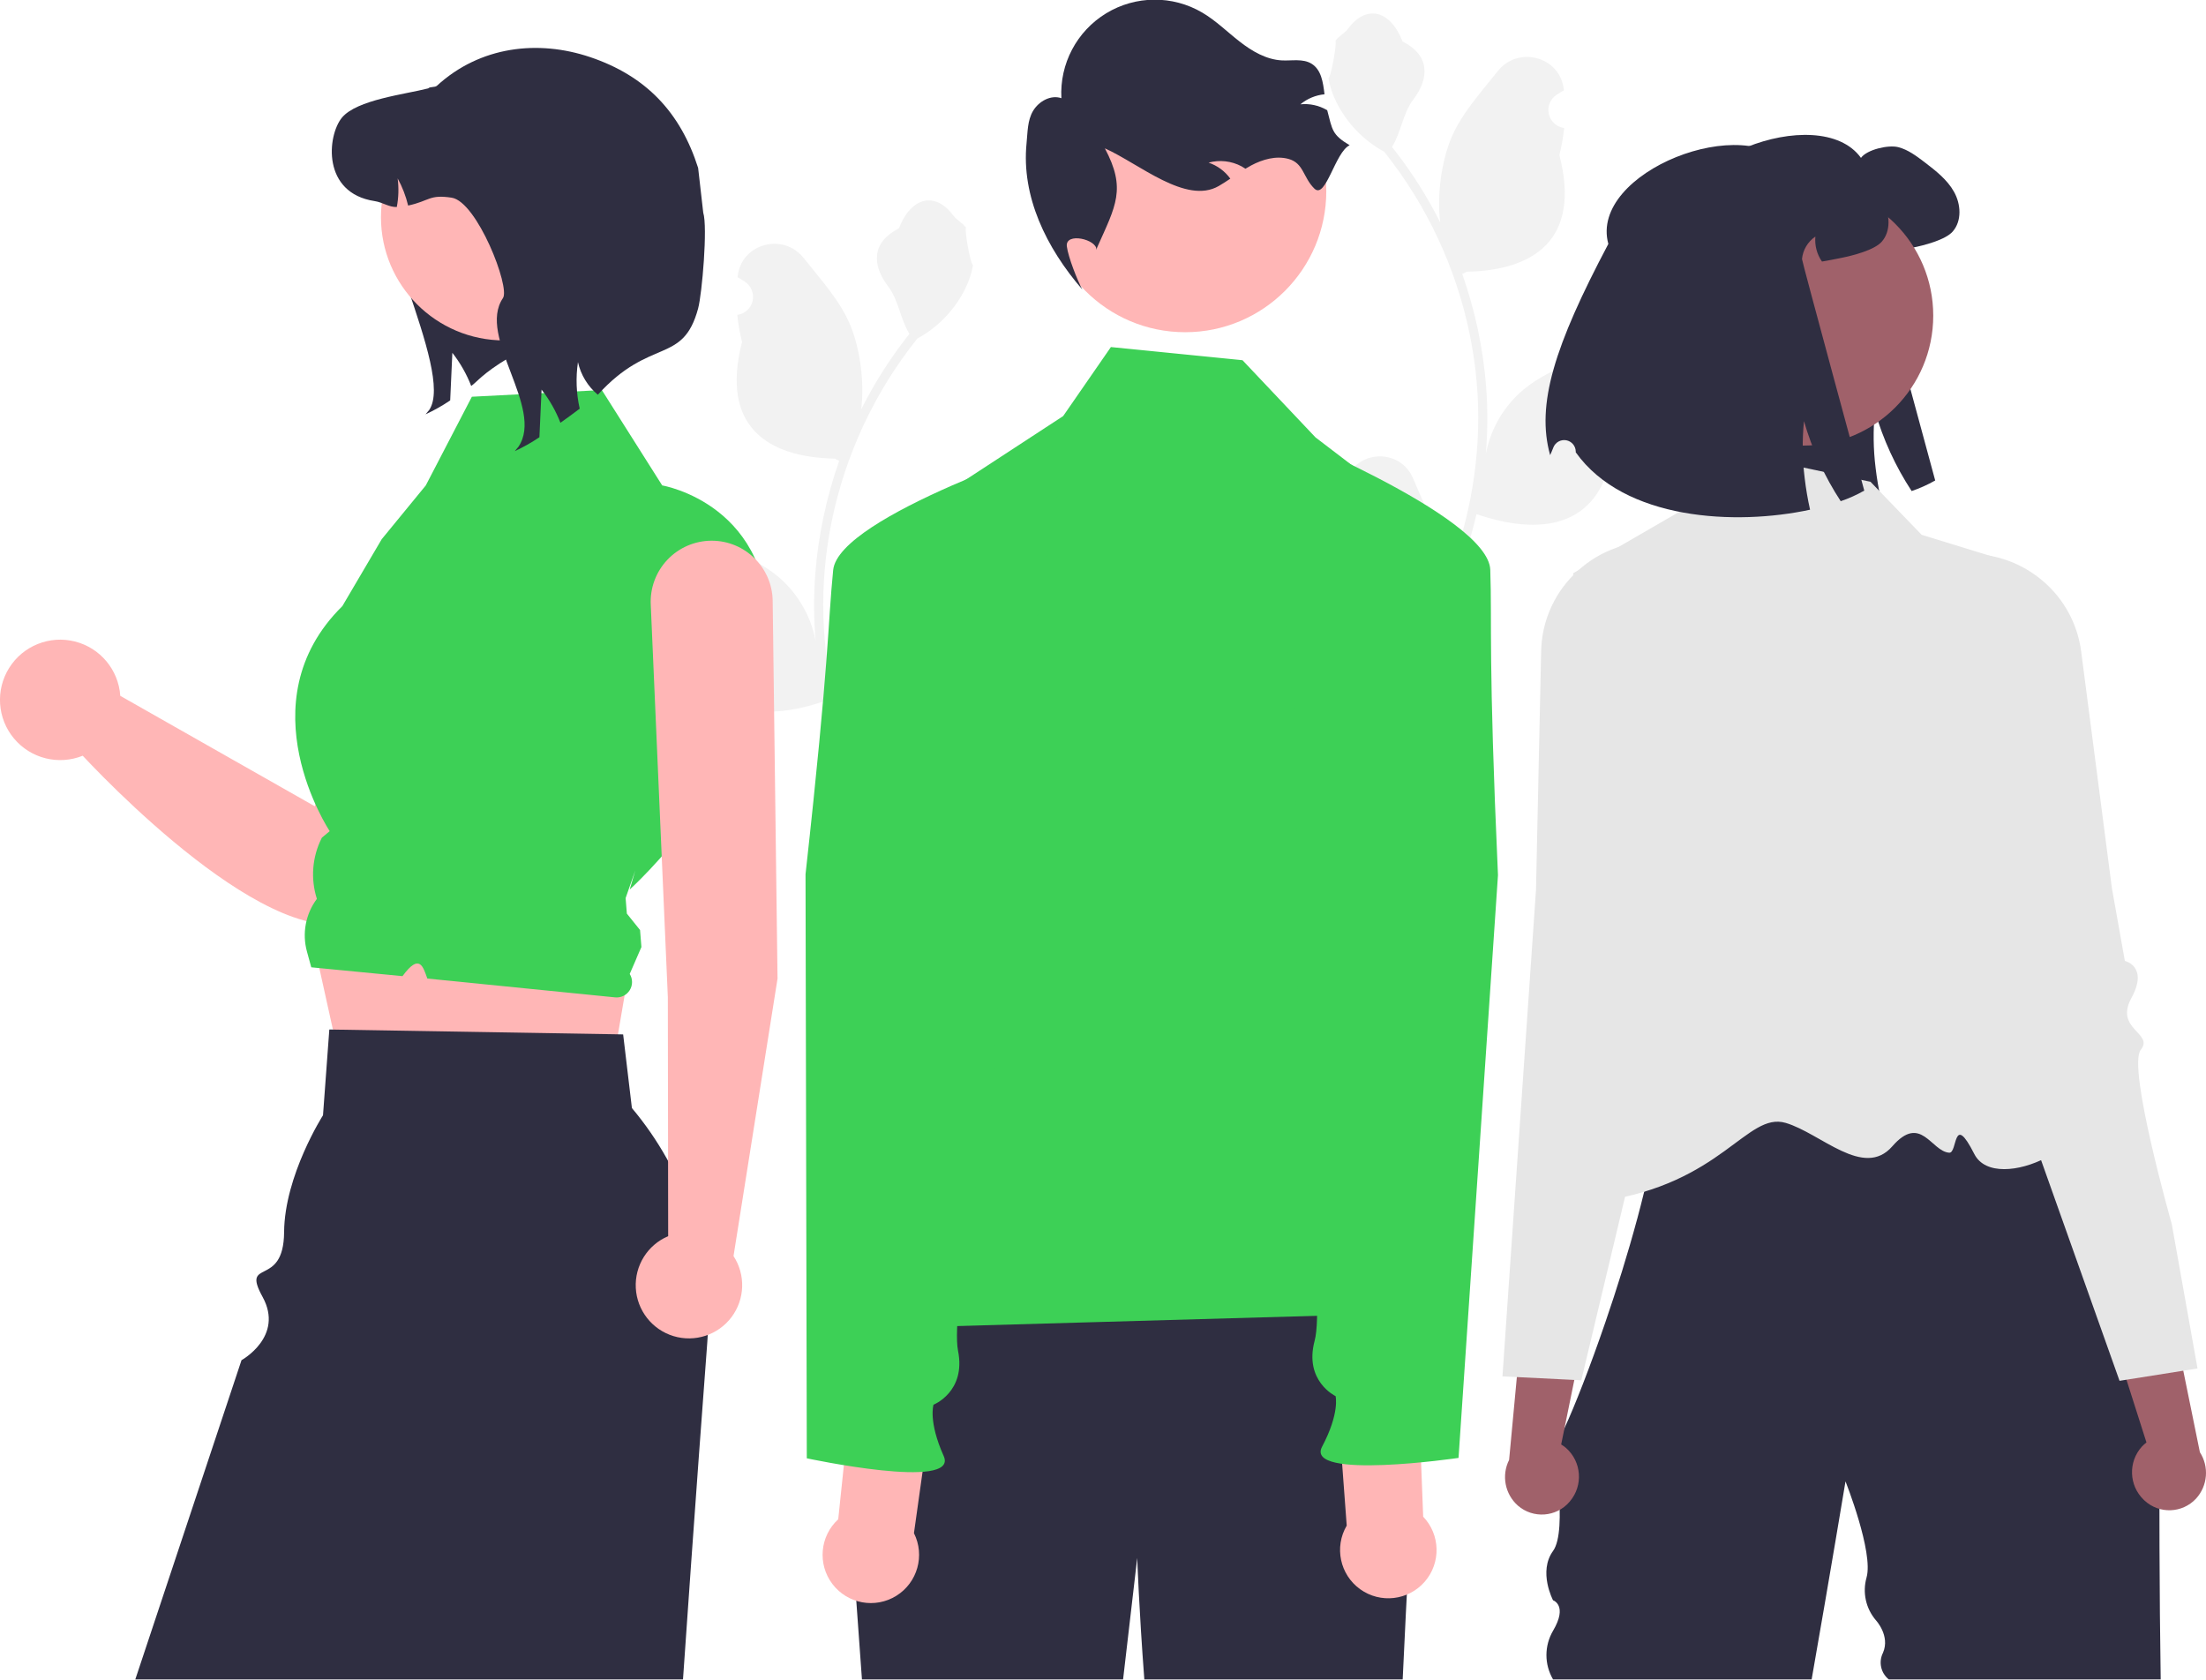
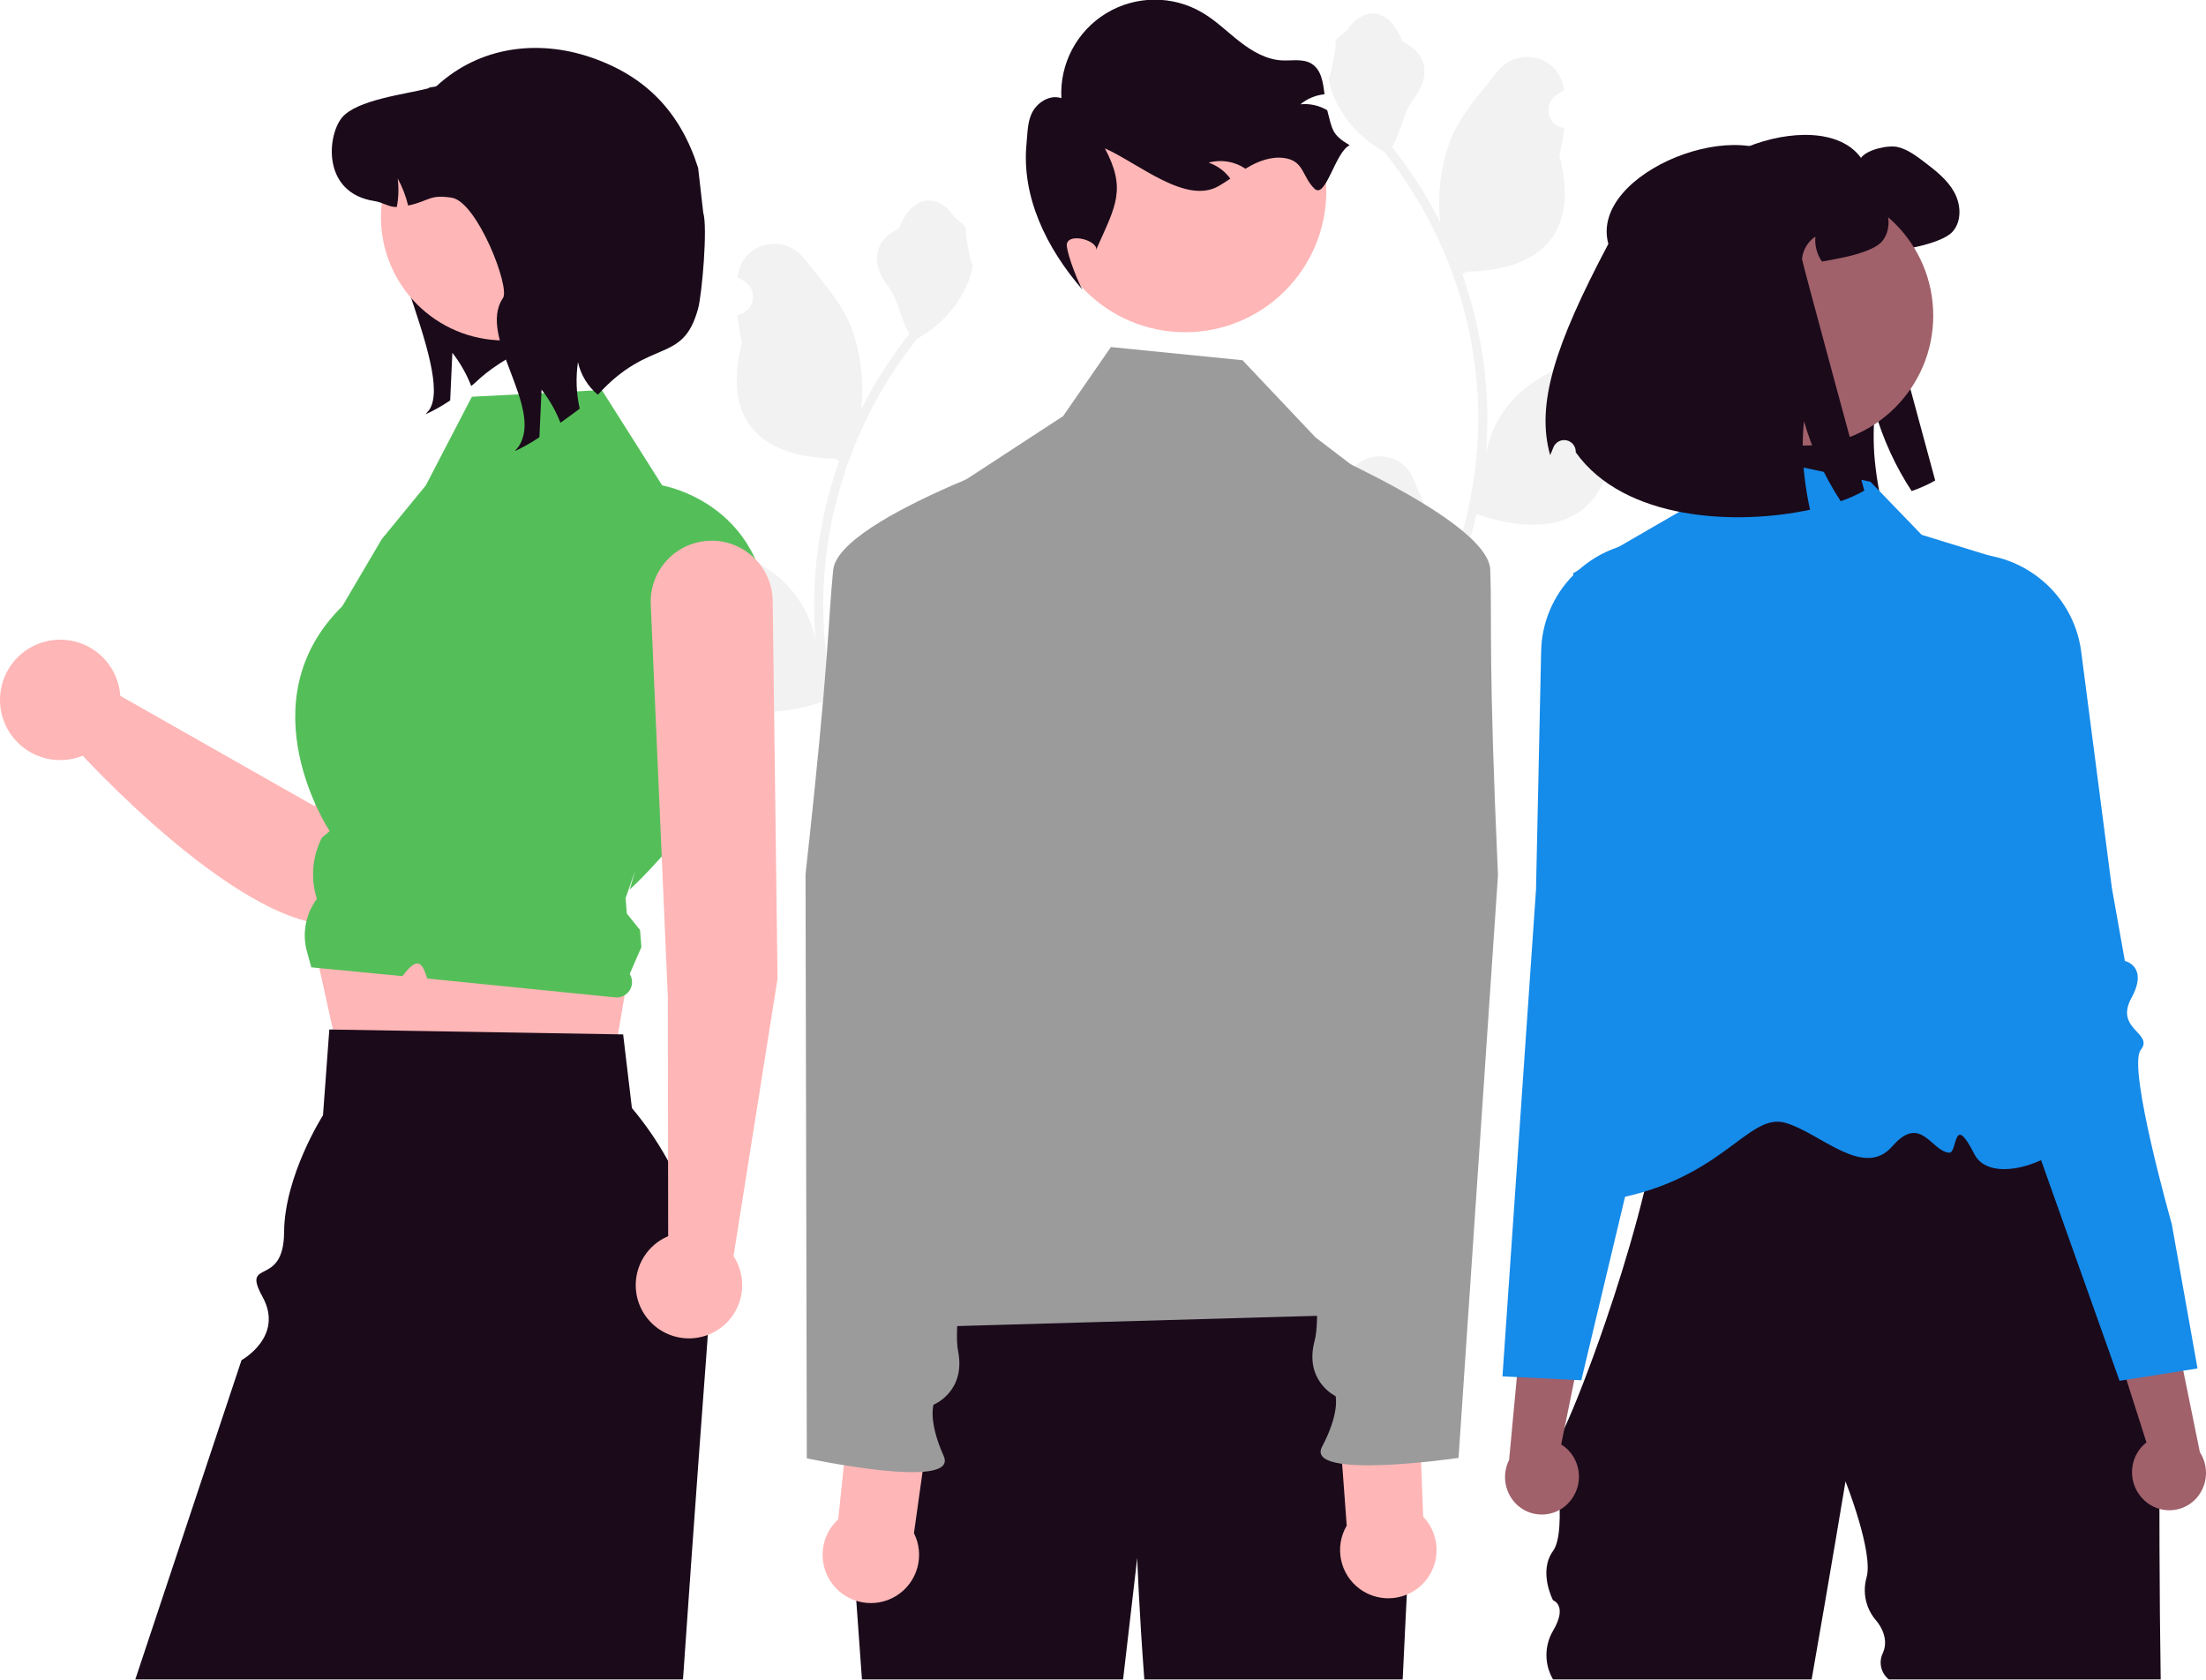
<svg xmlns="http://www.w3.org/2000/svg" width="838" height="638.004" viewBox="0 0 838 638.004" role="img" artist="Katerina Limpitsouni" source="https://undraw.co/">
-   <path d="M689.135,323.255a5.09,5.09,0,0,0,3.689-8.823c-.128-.51-.22-.876-.349-1.387q.069-.167.139-.333c4.686-11.174,20.569-11.097,25.215.094,4.124,9.933,9.375,19.882,10.668,30.384a40.44,40.44,0,0,1-.71,13.908,162.132,162.132,0,0,0,14.748-67.338,156.487,156.487,0,0,0-.971-17.458q-.804-7.128-2.231-14.154a164.01,164.01,0,0,0-32.525-69.512,43.648,43.648,0,0,1-18.153-18.834,33.294,33.294,0,0,1-3.028-9.098c.884.116,3.332-13.343,2.666-14.169,1.232-1.869,3.436-2.798,4.781-4.621,6.69-9.07,15.906-7.486,20.717,4.839,10.278,5.187,10.378,13.79,4.071,22.065-4.012,5.264-4.564,12.387-8.084,18.023.362.464.739.913,1.101,1.376a165.069,165.069,0,0,1,17.229,27.295c-1.369-10.691.652-23.571,4.097-31.873,3.921-9.46,11.271-17.427,17.744-25.605,7.774-9.823,23.717-5.536,25.086,6.916q.02.181.039.362-1.442.814-2.823,1.727a6.905,6.905,0,0,0,2.784,12.565l.141.022a68.701,68.701,0,0,1-1.811,10.272c8.303,32.111-9.623,43.807-35.219,44.332-.565.29-1.116.579-1.681.855a168.487,168.487,0,0,1,9.069,42.681,159.804,159.804,0,0,1-.116,25.802l.043-.304a42.227,42.227,0,0,1,14.415-24.383c11.093-9.113,26.766-12.468,38.734-19.793,5.761-3.526,13.143,1.031,12.138,7.71q-.024.16-.049.32a46.377,46.377,0,0,0-5.201,2.506q-1.442.814-2.823,1.727a6.905,6.905,0,0,0,2.784,12.565l.141.022c.101.014.188.029.29.044a68.76,68.76,0,0,1-12.648,19.805c-5.192,28.032-27.491,30.691-51.344,22.528h-.015a168.437,168.437,0,0,1-11.315,33.032H690.148c-.145-.449-.275-.913-.406-1.362a45.926,45.926,0,0,0,11.185-.666c-2.999-3.68-5.998-7.389-8.997-11.069a2.511,2.511,0,0,1-.188-.217c-1.521-1.883-3.057-3.752-4.578-5.636l-.001-.002a67.271,67.271,0,0,1,1.971-17.137Z" transform="translate(-181 -130.9981)" fill="#f2f2f2" />
-   <path d="M818.913,219.81c-7.516-27.402,53.102-50.899,69.021-28.832,2.213-3.137,10.394-5.043,14.147-4.08s6.91,3.368,9.989,5.697c4.234,3.253,8.623,6.621,11.221,11.298,2.618,4.658,3.022,11.009-.5,15.051-2.791,3.214-11.029,5.293-15.225,6.14-2.926.597-5.389,1.078-7.506,1.424a14.352,14.352,0,0,1-2.502-9.489,11.648,11.648,0,0,0-5.081,8.546c-.058.712,23.655,87.96,23.655,87.96a51.72,51.72,0,0,1-8.95,4.023,112.545,112.545,0,0,1-13.954-30.411,97.453,97.453,0,0,0,.269,21.653,119.144,119.144,0,0,0,2.04,11.991c-28.178,6.082-70.56,4.081-88.999-21.788q-.005-.161-.009-.321a4.402,4.402,0,0,0-8.503-1.535c-.447,1.141-.859,2.129-1.226,2.915C791.428,280.843,798.376,258.613,818.913,219.81Z" transform="translate(-181 -130.9981)" fill="#2f2e41" />
-   <path d="M770.963,679.207v.897A3.809,3.809,0,0,1,770.963,679.207Z" transform="translate(-181 -130.9981)" fill="#2f2e41" />
-   <path d="M798.558,524.133a15.324,15.324,0,0,1,2.183-.424Q799.472,523.915,798.558,524.133Z" transform="translate(-181 -130.9981)" fill="#2f2e41" />
-   <path d="M797.919,524.295c.194-.054.409-.109.639-.163C798.344,524.188,798.138,524.229,797.919,524.295Z" transform="translate(-181 -130.9981)" fill="#2f2e41" />
-   <path d="M1001.79,768.998H898.504a8.213,8.213,0,0,1-2.211-10.115c2.822-6.471-2.708-12.384-2.708-12.384a17.567,17.567,0,0,1-3.54-16.191c2.737-9.558-7.988-36.535-7.988-36.535s-5.781,34.834-12.865,75.225H770.963a18.259,18.259,0,0,1,0-18.489c5.724-9.706,0-11.568,0-11.568s-5.724-10.862,0-18.748,0-40.088,0-40.088c.216,1.424,1.847-1.165,4.358-6.592,3.823-8.258,9.664-23.108,15.566-40.348,4.219-12.305,8.473-25.843,12.028-39.08h.009q1.398-5.216,2.649-10.337c1.631-6.696,3.029-13.202,4.09-19.311,2.304-13.159,3.063-24.463,1.294-31.814-1.467-6.118-4.677-9.492-10.216-8.914,2.968-.492,7.317-.958,12.676-1.398.966-.078,1.967-.155,3.003-.242,39.968-3.02,125.721-4.754,125.721-4.754L968.406,564.35l33.264,59.582S1000.764,703.86,1001.79,768.998Z" transform="translate(-181 -130.9981)" fill="#2f2e41" />
-   <path d="M891.547,314.02,831.033,301.183l-12.015,24.185L778.556,348.794s26.082,106.641,25.933,121.64c-.378,38.079-61.306,123.44-15.285,116.874s55.369-34.073,70.143-29.724c13.324,3.923,29.594,21.372,40.486,8.892s14.728,1.931,21.616,2.429c3.273.237,1.302-15.759,9.537.497s51.904-5.626,37.104-20.427c-24.65-24.65-29.66-206.361-29.66-206.361l-27.441-8.443Z" transform="translate(-181 -130.9981)" fill="#e6e6e6" />
+   <path transform="translate(-181 -130.9981)" fill="#f2f2f2" d="M689.135,323.255a5.09,5.09,0,0,0,3.689-8.823c-.128-.51-.22-.876-.349-1.387q.069-.167.139-.333c4.686-11.174,20.569-11.097,25.215.094,4.124,9.933,9.375,19.882,10.668,30.384a40.44,40.44,0,0,1-.71,13.908,162.132,162.132,0,0,0,14.748-67.338,156.487,156.487,0,0,0-.971-17.458q-.804-7.128-2.231-14.154a164.01,164.01,0,0,0-32.525-69.512,43.648,43.648,0,0,1-18.153-18.834,33.294,33.294,0,0,1-3.028-9.098c.884.116,3.332-13.343,2.666-14.169,1.232-1.869,3.436-2.798,4.781-4.621,6.69-9.07,15.906-7.486,20.717,4.839,10.278,5.187,10.378,13.79,4.071,22.065-4.012,5.264-4.564,12.387-8.084,18.023.362.464.739.913,1.101,1.376a165.069,165.069,0,0,1,17.229,27.295c-1.369-10.691.652-23.571,4.097-31.873,3.921-9.46,11.271-17.427,17.744-25.605,7.774-9.823,23.717-5.536,25.086,6.916q.02.181.039.362-1.442.814-2.823,1.727a6.905,6.905,0,0,0,2.784,12.565l.141.022a68.701,68.701,0,0,1-1.811,10.272c8.303,32.111-9.623,43.807-35.219,44.332-.565.29-1.116.579-1.681.855a168.487,168.487,0,0,1,9.069,42.681,159.804,159.804,0,0,1-.116,25.802l.043-.304a42.227,42.227,0,0,1,14.415-24.383c11.093-9.113,26.766-12.468,38.734-19.793,5.761-3.526,13.143,1.031,12.138,7.71q-.024.16-.049.32a46.377,46.377,0,0,0-5.201,2.506q-1.442.814-2.823,1.727a6.905,6.905,0,0,0,2.784,12.565l.141.022c.101.014.188.029.29.044a68.76,68.76,0,0,1-12.648,19.805c-5.192,28.032-27.491,30.691-51.344,22.528h-.015a168.437,168.437,0,0,1-11.315,33.032H690.148c-.145-.449-.275-.913-.406-1.362a45.926,45.926,0,0,0,11.185-.666c-2.999-3.68-5.998-7.389-8.997-11.069a2.511,2.511,0,0,1-.188-.217c-1.521-1.883-3.057-3.752-4.578-5.636l-.001-.002a67.271,67.271,0,0,1,1.971-17.137Z" />
+   <path transform="translate(-181 -130.9981)" fill="#1a0a1a" d="M818.913,219.81c-7.516-27.402,53.102-50.899,69.021-28.832,2.213-3.137,10.394-5.043,14.147-4.08s6.91,3.368,9.989,5.697c4.234,3.253,8.623,6.621,11.221,11.298,2.618,4.658,3.022,11.009-.5,15.051-2.791,3.214-11.029,5.293-15.225,6.14-2.926.597-5.389,1.078-7.506,1.424a14.352,14.352,0,0,1-2.502-9.489,11.648,11.648,0,0,0-5.081,8.546c-.058.712,23.655,87.96,23.655,87.96a51.72,51.72,0,0,1-8.95,4.023,112.545,112.545,0,0,1-13.954-30.411,97.453,97.453,0,0,0,.269,21.653,119.144,119.144,0,0,0,2.04,11.991c-28.178,6.082-70.56,4.081-88.999-21.788q-.005-.161-.009-.321a4.402,4.402,0,0,0-8.503-1.535c-.447,1.141-.859,2.129-1.226,2.915C791.428,280.843,798.376,258.613,818.913,219.81Z" />
+   <path fill="#1a0a1a" d="M770.963,679.207v.897A3.809,3.809,0,0,1,770.963,679.207Z" transform="translate(-181 -130.9981)" />
+   <path d="M798.558,524.133a15.324,15.324,0,0,1,2.183-.424Q799.472,523.915,798.558,524.133Z" fill="#1a0a1a" transform="translate(-181 -130.9981)" />
+   <path d="M797.919,524.295c.194-.054.409-.109.639-.163C798.344,524.188,798.138,524.229,797.919,524.295Z" fill="#1a0a1a" transform="translate(-181 -130.9981)" />
+   <path transform="translate(-181 -130.9981)" fill="#1a0a1a" d="M1001.79,768.998H898.504a8.213,8.213,0,0,1-2.211-10.115c2.822-6.471-2.708-12.384-2.708-12.384a17.567,17.567,0,0,1-3.54-16.191c2.737-9.558-7.988-36.535-7.988-36.535s-5.781,34.834-12.865,75.225H770.963a18.259,18.259,0,0,1,0-18.489c5.724-9.706,0-11.568,0-11.568s-5.724-10.862,0-18.748,0-40.088,0-40.088c.216,1.424,1.847-1.165,4.358-6.592,3.823-8.258,9.664-23.108,15.566-40.348,4.219-12.305,8.473-25.843,12.028-39.08h.009q1.398-5.216,2.649-10.337c1.631-6.696,3.029-13.202,4.09-19.311,2.304-13.159,3.063-24.463,1.294-31.814-1.467-6.118-4.677-9.492-10.216-8.914,2.968-.492,7.317-.958,12.676-1.398.966-.078,1.967-.155,3.003-.242,39.968-3.02,125.721-4.754,125.721-4.754L968.406,564.35l33.264,59.582S1000.764,703.86,1001.79,768.998Z" />
+   <path transform="translate(-181 -130.9981)" fill="#158BEA" d="M891.547,314.02,831.033,301.183l-12.015,24.185L778.556,348.794s26.082,106.641,25.933,121.64c-.378,38.079-61.306,123.44-15.285,116.874s55.369-34.073,70.143-29.724c13.324,3.923,29.594,21.372,40.486,8.892s14.728,1.931,21.616,2.429c3.273.237,1.302-15.759,9.537.497s51.904-5.626,37.104-20.427c-24.65-24.65-29.66-206.361-29.66-206.361l-27.441-8.443Z" />
  <path d="M777.411,701.296a14.526,14.526,0,0,0-1.496-20.205,13.936,13.936,0,0,0-1.866-1.351l10.118-49.656-23.39-13.999-6.506,69.522a14.486,14.486,0,0,0,3.339,17.367,13.863,13.863,0,0,0,19.556-1.386Q777.29,701.443,777.411,701.296Z" transform="translate(-181 -130.9981)" fill="#a0616a" />
-   <path d="M850.037,439.552c-.147-1.596-2.183-2.321-5.005-3.322a30.95,30.95,0,0,1-7.999-3.788c-6.247-4.513-3.788-9.233-.388-15.756.664-1.268,1.355-2.589,2.002-3.961,1.924-4.064-1.139-20.83-9.121-49.84-2.459-8.931-2.451-15.238-4.15-19.423-1.691-4.185-5.082-6.247-14.324-6.679a42.251,42.251,0,0,0-30.416,10.812c-.224.198-.457.414-.682.621q-.634.595-1.243,1.217a42.22,42.22,0,0,0-12.27,29.027l-.043,1.855-1.907,88.634-5.358,77.78-7.386,107.143,5.471.268L779.048,655.228l2.649.129,6.282-26.352,7.559-31.711,2.778-11.649,8.62-36.137,4.021-16.886,2.459-10.311L814.417,518.1l4.884-20.467c.112-.431,11.347-44.757,24.299-52.169C848.432,442.702,850.175,441.097,850.037,439.552Z" transform="translate(-181 -130.9981)" fill="#e6e6e6" />
-   <path d="M995.355,700.768a14.526,14.526,0,0,1-.683-20.249,13.934,13.934,0,0,1,1.71-1.544L980.99,630.692l21.752-16.43,13.935,68.421a14.486,14.486,0,0,1-1.454,17.625,13.863,13.863,0,0,1-19.592.723Q995.491,700.901,995.355,700.768Z" transform="translate(-181 -130.9981)" fill="#a0616a" />
-   <path d="M1005.996,596S989.031,536.312,994.205,529.85s-10.106-7.723-3.522-19.757-2.504-14.047-2.504-14.047l-4.932-27.669-8.817-67.961-.267-2.021-2.564-19.772a42.341,42.341,0,0,0-16.696-28.617c-.233-.178-.471-.35-.709-.521q-1.628-1.172-3.327-2.172a42.263,42.263,0,0,0-28.106-5.339c-18.286,2.848-12.595,9.667-15.56,27.935-4.819,29.703-6.07,46.697-3.72,50.536.792,1.293,1.624,2.53,2.417,3.717,4.083,6.129,7.034,10.551,1.305,15.718a31.251,31.251,0,0,1-7.544,4.616c-2.693,1.304-4.643,2.24-4.616,3.843.03,1.553,1.934,2.955,7.031,5.179,6.177,2.703,12.811,12.923,18.245,23.363a257.88,257.88,0,0,1,11.518,25.899L978.54,634.137l7.618,21.422,2.628-.416,21.58-3.421,5.412-.857Z" transform="translate(-181 -130.9981)" fill="#e6e6e6" />
+   <path transform="translate(-181 -130.9981)" d="M850.037,439.552c-.147-1.596-2.183-2.321-5.005-3.322a30.95,30.95,0,0,1-7.999-3.788c-6.247-4.513-3.788-9.233-.388-15.756.664-1.268,1.355-2.589,2.002-3.961,1.924-4.064-1.139-20.83-9.121-49.84-2.459-8.931-2.451-15.238-4.15-19.423-1.691-4.185-5.082-6.247-14.324-6.679a42.251,42.251,0,0,0-30.416,10.812c-.224.198-.457.414-.682.621q-.634.595-1.243,1.217a42.22,42.22,0,0,0-12.27,29.027l-.043,1.855-1.907,88.634-5.358,77.78-7.386,107.143,5.471.268L779.048,655.228l2.649.129,6.282-26.352,7.559-31.711,2.778-11.649,8.62-36.137,4.021-16.886,2.459-10.311L814.417,518.1l4.884-20.467c.112-.431,11.347-44.757,24.299-52.169C848.432,442.702,850.175,441.097,850.037,439.552Z" fill="#158BEA" />
+   <path transform="translate(-181 -130.9981)" fill="#a0616a" d="M995.355,700.768a14.526,14.526,0,0,1-.683-20.249,13.934,13.934,0,0,1,1.71-1.544L980.99,630.692l21.752-16.43,13.935,68.421a14.486,14.486,0,0,1-1.454,17.625,13.863,13.863,0,0,1-19.592.723Q995.491,700.901,995.355,700.768Z" />
+   <path transform="translate(-181 -130.9981)" d="M1005.996,596S989.031,536.312,994.205,529.85s-10.106-7.723-3.522-19.757-2.504-14.047-2.504-14.047l-4.932-27.669-8.817-67.961-.267-2.021-2.564-19.772a42.341,42.341,0,0,0-16.696-28.617c-.233-.178-.471-.35-.709-.521q-1.628-1.172-3.327-2.172a42.263,42.263,0,0,0-28.106-5.339c-18.286,2.848-12.595,9.667-15.56,27.935-4.819,29.703-6.07,46.697-3.72,50.536.792,1.293,1.624,2.53,2.417,3.717,4.083,6.129,7.034,10.551,1.305,15.718a31.251,31.251,0,0,1-7.544,4.616c-2.693,1.304-4.643,2.24-4.616,3.843.03,1.553,1.934,2.955,7.031,5.179,6.177,2.703,12.811,12.923,18.245,23.363a257.88,257.88,0,0,1,11.518,25.899L978.54,634.137l7.618,21.422,2.628-.416,21.58-3.421,5.412-.857Z" fill="#158BEA" />
  <circle cx="685.016" cy="119.908" r="49.37" fill="#a0616a" />
-   <path d="M791.967,223.66c-7.516-27.402,53.102-50.899,69.021-28.832,2.213-3.137,10.394-5.043,14.147-4.08s6.91,3.368,9.989,5.697c4.234,3.253,8.623,6.621,11.221,11.298,2.618,4.658,3.022,11.009-.5,15.051-2.791,3.214-11.029,5.293-15.225,6.14-2.926.597-5.389,1.078-7.506,1.424a14.352,14.352,0,0,1-2.502-9.489,11.648,11.648,0,0,0-5.081,8.546c-.058.712,23.655,87.96,23.655,87.96a51.72,51.72,0,0,1-8.95,4.023,112.545,112.545,0,0,1-13.954-30.411,97.453,97.453,0,0,0,.269,21.653,119.142,119.142,0,0,0,2.04,11.991c-28.178,6.082-70.56,4.081-88.999-21.788q-.005-.161-.009-.321a4.402,4.402,0,0,0-8.503-1.535c-.447,1.141-.859,2.129-1.226,2.915C764.482,284.693,771.43,262.462,791.967,223.66Z" transform="translate(-181 -130.9981)" fill="#2f2e41" />
-   <path d="M810.435,197.849" transform="translate(-181 -130.9981)" fill="#2f2e41" />
-   <path d="M547.121,394.255a5.09,5.09,0,0,1-3.689-8.823c.128-.51.22-.876.349-1.387q-.069-.167-.139-.333c-4.686-11.174-20.569-11.097-25.215.094-4.124,9.933-9.375,19.882-10.668,30.384a40.44,40.44,0,0,0,.71,13.908A162.132,162.132,0,0,1,493.721,360.76a156.49,156.49,0,0,1,.971-17.458q.804-7.128,2.231-14.154a164.01,164.01,0,0,1,32.525-69.512,43.648,43.648,0,0,0,18.153-18.834,33.295,33.295,0,0,0,3.028-9.098c-.884.116-3.332-13.343-2.666-14.169-1.232-1.869-3.436-2.798-4.781-4.621-6.69-9.07-15.906-7.486-20.717,4.839-10.278,5.187-10.378,13.79-4.071,22.065,4.012,5.264,4.564,12.387,8.084,18.023-.362.464-.739.913-1.101,1.376a165.069,165.069,0,0,0-17.229,27.295c1.369-10.691-.652-23.571-4.097-31.873-3.921-9.46-11.271-17.427-17.744-25.605-7.774-9.823-23.717-5.536-25.086,6.916q-.02.181-.039.362,1.442.814,2.823,1.727a6.905,6.905,0,0,1-2.784,12.565l-.141.022a68.7,68.7,0,0,0,1.811,10.272c-8.303,32.111,9.623,43.807,35.219,44.332.565.29,1.116.579,1.681.855a168.487,168.487,0,0,0-9.069,42.681,159.804,159.804,0,0,0,.116,25.802l-.043-.304A42.227,42.227,0,0,0,476.379,349.88c-11.093-9.113-26.766-12.468-38.734-19.793-5.761-3.526-13.143,1.031-12.138,7.71q.024.16.049.32a46.378,46.378,0,0,1,5.201,2.506q1.442.814,2.823,1.727a6.905,6.905,0,0,1-2.784,12.565l-.141.022c-.101.014-.188.029-.29.044A68.76,68.76,0,0,0,443.014,374.784c5.192,28.032,27.491,30.691,51.344,22.528h.015a168.437,168.437,0,0,0,11.315,33.032H546.108c.145-.449.275-.913.406-1.362a45.926,45.926,0,0,1-11.185-.666c2.999-3.68,5.998-7.389,8.997-11.069a2.513,2.513,0,0,0,.188-.217c1.521-1.883,3.057-3.752,4.578-5.636l.001-.002a67.271,67.271,0,0,0-1.971-17.137Z" transform="translate(-181 -130.9981)" fill="#f2f2f2" />
-   <path d="M358.516,190.979c-.917,2.138-29.204,1.909-30.5,3.812-9.989,14.697,26.018,77.23,16.03,91.946l-1.392,1.658a65.757,65.757,0,0,0,9.36-5.28c.267-6.024.534-12.066.82-18.09a49.721,49.721,0,0,1,7.167,12.6c2.326-1.639,4.233-4.678,14.201-10.656A62.515,62.515,0,0,1,388.017,255.598Z" transform="translate(-181 -130.9981)" fill="#2f2e41" />
-   <path d="M379.057,311.43a23.428,23.428,0,0,0-35.493,13.858L300.578,437.291,226.69,395.343a22.875,22.875,0,1,0-14.272,22.752c15.56,16.607,83.019,84.696,110.946,58.092,23.474-22.362,57.351-109.029,65.505-138.957A23.43,23.43,0,0,0,379.057,311.43Z" transform="translate(-181 -130.9981)" fill="#ffb6b6" />
-   <polygon points="117.341 349.883 130.906 411.195 230.098 420.167 239.214 366.781 117.341 349.883" fill="#ffb6b6" />
-   <path d="M449.858,638.108c-.045.879-.1,1.749-.163,2.628-.951,12.704-2.039,27.356-3.217,43.413-1.858,25.48-3.933,54.495-6.026,84.85H232.397l40.35-121.282s16.293-8.97,7.998-24.039,8.026-3.061,8.178-24.581,14.777-44.415,14.777-44.415l2.401-32.584,1.368.027,108.273,1.803,1.975.036,3.325,27.972A123.668,123.668,0,0,1,449.858,638.108Z" transform="translate(-181 -130.9981)" fill="#2f2e41" />
-   <path d="M360.25,281.716l49.373-2.543,22.932,36.236s43.148,7.214,40.157,58.058-52.498,95.46-52.498,95.46l2.116-7.255-3.675,10.502.471,5.897,5.014,6.245.516,6.458-4.442,10.219v0a5.839,5.839,0,0,1-5.536,8.9l-71.34-7.149c-1.624-4.468-2.927-9.814-9.438-.914l-6.72-.651-27.936-2.707-1.644-5.99a23.205,23.205,0,0,1,3.775-20.015v0a30.607,30.607,0,0,1,1.771-22.981l.134-.268,2.967-2.473s-32.457-48.762,4.803-85.488l14.954-25.422,16.732-20.414Z" transform="translate(-181 -130.9981)" fill="#3dd056" />
-   <circle cx="191.538" cy="82.509" r="46.819" fill="#ffb6b6" />
-   <path d="M408.097,280.953a22.548,22.548,0,0,1-7.549-12.391,48.446,48.446,0,0,0,.667,17.69c-2.535,1.906-4.994,3.717-7.32,5.357a49.721,49.721,0,0,0-7.167-12.6c-.286,6.024-.553,12.066-.82,18.09a65.755,65.755,0,0,1-9.36,5.28l1.392-1.658c9.989-14.716-15.86-41.804-5.871-56.501,2.802-4.118-9.855-36.657-19.501-38.125-8.578-1.296-8.216,1.182-16.527,2.993a41.589,41.589,0,0,0-3.984-10.313,34.075,34.075,0,0,1-.324,10.866c-2.955.114-5.279-1.768-8.426-2.249-20.073-3.069-18.033-24.781-12.448-31.663,5.604-6.862,24.209-8.921,32.787-11.152.782-.762,2.554-.286,3.336-1.01,16.439-15.045,38.426-17.537,58.212-10.868,21.1,7.111,34.256,20.875,41.008,42.092l1.937,16.98c1.737,5.46-.448,30.862-1.937,36.395C440.417,269.672,428.096,258.936,408.097,280.953Z" transform="translate(-181 -130.9981)" fill="#2f2e41" />
-   <path d="M476.363,502.769l-1.843-143.553a23.173,23.173,0,0,0-23.17-22.807h-0a23.173,23.173,0,0,0-23.14,24.402l6.486,149.058.123,90.739a20.222,20.222,0,1,0,24.827,7.561Z" transform="translate(-181 -130.9981)" fill="#ffb6b6" />
-   <path d="M718,688.492s-2.85,51.27-4.16,80.51H615.7c-2.02-26.61-2.7-46.16-2.7-46.16l-5.37,46.16h-99.2l-6.15-85.49,29.72-73.67s161.06-11.17,176,3C722.93,627.002,718,688.492,718,688.492Z" transform="translate(-181 -130.9981)" fill="#2f2e41" />
-   <circle cx="450.216" cy="72.599" r="53.607" fill="#ffb6b6" />
-   <path d="M693.7,186.178c-5.506,2.511-9.074,20.694-13.402,16.467s-4.039-9.729-9.874-11.289c-4.712-1.265-9.783.181-14.08,2.461-.767.402-1.511.84-2.236,1.275-.479-.32-.955-.621-1.466-.898a17.033,17.033,0,0,0-12.537-1.41,16.713,16.713,0,0,1,8.259,6.087c-1.438.964-2.895,1.93-4.386,2.787-12.45,7.185-30.166-8.438-43.271-14.307,8.209,15.404,4.167,21.784-2.961,37.715l-.246.907c.405-3.993-11.95-6.968-11.234-1.348.509,3.991,3.962,12.861,5.897,16.384-13.778-15.932-23.194-35.428-21.207-55.54.432-4.225.302-8.683,2.481-12.35,2.181-3.648,6.729-6.208,10.753-4.817a35.542,35.542,0,0,1,53.507-32.524c5.145,3.019,9.44,7.288,14.155,10.971,4.715,3.683,10.151,6.893,16.13,7.197,3.793.183,7.921-.743,11.18,1.221,3.775,2.28,4.421,7.052,4.988,11.645a17.014,17.014,0,0,0-9.167,3.815,16.648,16.648,0,0,1,10.022,2.15,1.036,1.036,0,0,1,.164.093C687.164,180.461,686.96,182.144,693.7,186.178Z" transform="translate(-181 -130.9981)" fill="#2f2e41" />
-   <path d="M508.668,635.777c45.651-53.435,30.231-121.4,12.113-190.008l3.448-101.354a31.004,31.004,0,0,1,14.029-24.902L584.861,289.068,603,262.842l50,5,27.726,29.322,30.691,23.43a50.843,50.843,0,0,1,18.792,51.39L700.839,504.804s12.284,68.855,4.789,76.46-26.808.004-11.493,8.54c18.38,10.245,35.092,8.354,25.791,17.655s2.47,22.232,2.47,22.232Z" transform="translate(-181 -130.9981)" fill="#3dd056" />
-   <path d="M528.186,713.436l7.611-54.221-30.367-8.669-6.007,57.612a18.329,18.329,0,1,0,28.763,5.278Z" transform="translate(-181 -130.9981)" fill="#ffb6b6" />
-   <path d="M586,298.842s-86.438,28.133-88.499,48.717S496.123,380.745,487,463.115l.481,221.883s57.952,12.408,52.008-.859-3.869-19.507-3.869-19.507,12.425-4.903,9.315-20.479,12.487-92.768,12.487-92.768L567.266,412.946Z" transform="translate(-181 -130.9981)" fill="#3dd056" />
-   <path d="M692.581,710.565l-4.05-54.602,30.869-6.666,2.228,57.881a18.329,18.329,0,1,1-29.047,3.387Z" transform="translate(-181 -130.9981)" fill="#ffb6b6" />
-   <path d="M661.99,293.078s84.415,33.723,85.126,54.398-.795,33.205,2.925,115.995l-14.983,221.377s-58.639,8.593-51.841-4.256,5.136-19.213,5.136-19.213-12.078-5.705-7.956-21.045S674,546.949,674,546.949l-.774-138.786Z" transform="translate(-181 -130.9981)" fill="#3dd056" />
+   <path transform="translate(-181 -130.9981)" fill="#1a0a1a" d="M791.967,223.66c-7.516-27.402,53.102-50.899,69.021-28.832,2.213-3.137,10.394-5.043,14.147-4.08s6.91,3.368,9.989,5.697c4.234,3.253,8.623,6.621,11.221,11.298,2.618,4.658,3.022,11.009-.5,15.051-2.791,3.214-11.029,5.293-15.225,6.14-2.926.597-5.389,1.078-7.506,1.424a14.352,14.352,0,0,1-2.502-9.489,11.648,11.648,0,0,0-5.081,8.546c-.058.712,23.655,87.96,23.655,87.96a51.72,51.72,0,0,1-8.95,4.023,112.545,112.545,0,0,1-13.954-30.411,97.453,97.453,0,0,0,.269,21.653,119.142,119.142,0,0,0,2.04,11.991c-28.178,6.082-70.56,4.081-88.999-21.788q-.005-.161-.009-.321a4.402,4.402,0,0,0-8.503-1.535c-.447,1.141-.859,2.129-1.226,2.915C764.482,284.693,771.43,262.462,791.967,223.66Z" />
+   <path d="M810.435,197.849" transform="translate(-181 -130.9981)" fill="#1a0a1a" />
+   <path transform="translate(-181 -130.9981)" fill="#f2f2f2" d="M547.121,394.255a5.09,5.09,0,0,1-3.689-8.823c.128-.51.22-.876.349-1.387q-.069-.167-.139-.333c-4.686-11.174-20.569-11.097-25.215.094-4.124,9.933-9.375,19.882-10.668,30.384a40.44,40.44,0,0,0,.71,13.908A162.132,162.132,0,0,1,493.721,360.76a156.49,156.49,0,0,1,.971-17.458q.804-7.128,2.231-14.154a164.01,164.01,0,0,1,32.525-69.512,43.648,43.648,0,0,0,18.153-18.834,33.295,33.295,0,0,0,3.028-9.098c-.884.116-3.332-13.343-2.666-14.169-1.232-1.869-3.436-2.798-4.781-4.621-6.69-9.07-15.906-7.486-20.717,4.839-10.278,5.187-10.378,13.79-4.071,22.065,4.012,5.264,4.564,12.387,8.084,18.023-.362.464-.739.913-1.101,1.376a165.069,165.069,0,0,0-17.229,27.295c1.369-10.691-.652-23.571-4.097-31.873-3.921-9.46-11.271-17.427-17.744-25.605-7.774-9.823-23.717-5.536-25.086,6.916q-.02.181-.039.362,1.442.814,2.823,1.727a6.905,6.905,0,0,1-2.784,12.565l-.141.022a68.7,68.7,0,0,0,1.811,10.272c-8.303,32.111,9.623,43.807,35.219,44.332.565.29,1.116.579,1.681.855a168.487,168.487,0,0,0-9.069,42.681,159.804,159.804,0,0,0,.116,25.802l-.043-.304A42.227,42.227,0,0,0,476.379,349.88c-11.093-9.113-26.766-12.468-38.734-19.793-5.761-3.526-13.143,1.031-12.138,7.71q.024.16.049.32a46.378,46.378,0,0,1,5.201,2.506q1.442.814,2.823,1.727a6.905,6.905,0,0,1-2.784,12.565l-.141.022c-.101.014-.188.029-.29.044A68.76,68.76,0,0,0,443.014,374.784c5.192,28.032,27.491,30.691,51.344,22.528h.015a168.437,168.437,0,0,0,11.315,33.032H546.108c.145-.449.275-.913.406-1.362a45.926,45.926,0,0,1-11.185-.666c2.999-3.68,5.998-7.389,8.997-11.069a2.513,2.513,0,0,0,.188-.217c1.521-1.883,3.057-3.752,4.578-5.636l.001-.002a67.271,67.271,0,0,0-1.971-17.137Z" />
+   <path transform="translate(-181 -130.9981)" fill="#1a0a1a" d="M358.516,190.979c-.917,2.138-29.204,1.909-30.5,3.812-9.989,14.697,26.018,77.23,16.03,91.946l-1.392,1.658a65.757,65.757,0,0,0,9.36-5.28c.267-6.024.534-12.066.82-18.09a49.721,49.721,0,0,1,7.167,12.6c2.326-1.639,4.233-4.678,14.201-10.656A62.515,62.515,0,0,1,388.017,255.598Z" />
+   <path transform="translate(-181 -130.9981)" fill="#ffb6b6" d="M379.057,311.43a23.428,23.428,0,0,0-35.493,13.858L300.578,437.291,226.69,395.343a22.875,22.875,0,1,0-14.272,22.752c15.56,16.607,83.019,84.696,110.946,58.092,23.474-22.362,57.351-109.029,65.505-138.957A23.43,23.43,0,0,0,379.057,311.43Z" />
+   <polygon fill="#ffb6b6" points="117.341 349.883 130.906 411.195 230.098 420.167 239.214 366.781 117.341 349.883" />
+   <path transform="translate(-181 -130.9981)" fill="#1a0a1a" d="M449.858,638.108c-.045.879-.1,1.749-.163,2.628-.951,12.704-2.039,27.356-3.217,43.413-1.858,25.48-3.933,54.495-6.026,84.85H232.397l40.35-121.282s16.293-8.97,7.998-24.039,8.026-3.061,8.178-24.581,14.777-44.415,14.777-44.415l2.401-32.584,1.368.027,108.273,1.803,1.975.036,3.325,27.972A123.668,123.668,0,0,1,449.858,638.108Z" />
+   <path transform="translate(-181 -130.9981)" d="M360.25,281.716l49.373-2.543,22.932,36.236s43.148,7.214,40.157,58.058-52.498,95.46-52.498,95.46l2.116-7.255-3.675,10.502.471,5.897,5.014,6.245.516,6.458-4.442,10.219v0a5.839,5.839,0,0,1-5.536,8.9l-71.34-7.149c-1.624-4.468-2.927-9.814-9.438-.914l-6.72-.651-27.936-2.707-1.644-5.99a23.205,23.205,0,0,1,3.775-20.015v0a30.607,30.607,0,0,1,1.771-22.981l.134-.268,2.967-2.473s-32.457-48.762,4.803-85.488l14.954-25.422,16.732-20.414Z" fill="#54BF59" />
+   <circle cx="191.538" fill="#ffb6b6" cy="82.509" r="46.819" />
+   <path transform="translate(-181 -130.9981)" fill="#1a0a1a" d="M408.097,280.953a22.548,22.548,0,0,1-7.549-12.391,48.446,48.446,0,0,0,.667,17.69c-2.535,1.906-4.994,3.717-7.32,5.357a49.721,49.721,0,0,0-7.167-12.6c-.286,6.024-.553,12.066-.82,18.09a65.755,65.755,0,0,1-9.36,5.28l1.392-1.658c9.989-14.716-15.86-41.804-5.871-56.501,2.802-4.118-9.855-36.657-19.501-38.125-8.578-1.296-8.216,1.182-16.527,2.993a41.589,41.589,0,0,0-3.984-10.313,34.075,34.075,0,0,1-.324,10.866c-2.955.114-5.279-1.768-8.426-2.249-20.073-3.069-18.033-24.781-12.448-31.663,5.604-6.862,24.209-8.921,32.787-11.152.782-.762,2.554-.286,3.336-1.01,16.439-15.045,38.426-17.537,58.212-10.868,21.1,7.111,34.256,20.875,41.008,42.092l1.937,16.98c1.737,5.46-.448,30.862-1.937,36.395C440.417,269.672,428.096,258.936,408.097,280.953Z" />
+   <path transform="translate(-181 -130.9981)" fill="#ffb6b6" d="M476.363,502.769l-1.843-143.553a23.173,23.173,0,0,0-23.17-22.807h-0a23.173,23.173,0,0,0-23.14,24.402l6.486,149.058.123,90.739a20.222,20.222,0,1,0,24.827,7.561Z" />
+   <path transform="translate(-181 -130.9981)" fill="#1a0a1a" d="M718,688.492s-2.85,51.27-4.16,80.51H615.7c-2.02-26.61-2.7-46.16-2.7-46.16l-5.37,46.16h-99.2l-6.15-85.49,29.72-73.67s161.06-11.17,176,3C722.93,627.002,718,688.492,718,688.492Z" />
+   <circle cx="450.216" r="53.607" fill="#ffb6b6" cy="72.599" />
+   <path transform="translate(-181 -130.9981)" fill="#1a0a1a" d="M693.7,186.178c-5.506,2.511-9.074,20.694-13.402,16.467s-4.039-9.729-9.874-11.289c-4.712-1.265-9.783.181-14.08,2.461-.767.402-1.511.84-2.236,1.275-.479-.32-.955-.621-1.466-.898a17.033,17.033,0,0,0-12.537-1.41,16.713,16.713,0,0,1,8.259,6.087c-1.438.964-2.895,1.93-4.386,2.787-12.45,7.185-30.166-8.438-43.271-14.307,8.209,15.404,4.167,21.784-2.961,37.715l-.246.907c.405-3.993-11.95-6.968-11.234-1.348.509,3.991,3.962,12.861,5.897,16.384-13.778-15.932-23.194-35.428-21.207-55.54.432-4.225.302-8.683,2.481-12.35,2.181-3.648,6.729-6.208,10.753-4.817a35.542,35.542,0,0,1,53.507-32.524c5.145,3.019,9.44,7.288,14.155,10.971,4.715,3.683,10.151,6.893,16.13,7.197,3.793.183,7.921-.743,11.18,1.221,3.775,2.28,4.421,7.052,4.988,11.645a17.014,17.014,0,0,0-9.167,3.815,16.648,16.648,0,0,1,10.022,2.15,1.036,1.036,0,0,1,.164.093C687.164,180.461,686.96,182.144,693.7,186.178Z" />
+   <path transform="translate(-181 -130.9981)" d="M508.668,635.777c45.651-53.435,30.231-121.4,12.113-190.008l3.448-101.354a31.004,31.004,0,0,1,14.029-24.902L584.861,289.068,603,262.842l50,5,27.726,29.322,30.691,23.43a50.843,50.843,0,0,1,18.792,51.39L700.839,504.804s12.284,68.855,4.789,76.46-26.808.004-11.493,8.54c18.38,10.245,35.092,8.354,25.791,17.655s2.47,22.232,2.47,22.232Z" fill="#9B9B9B" />
+   <path transform="translate(-181 -130.9981)" fill="#ffb6b6" d="M528.186,713.436l7.611-54.221-30.367-8.669-6.007,57.612a18.329,18.329,0,1,0,28.763,5.278Z" />
+   <path transform="translate(-181 -130.9981)" d="M586,298.842s-86.438,28.133-88.499,48.717S496.123,380.745,487,463.115l.481,221.883s57.952,12.408,52.008-.859-3.869-19.507-3.869-19.507,12.425-4.903,9.315-20.479,12.487-92.768,12.487-92.768L567.266,412.946Z" fill="#9B9B9B" />
+   <path transform="translate(-181 -130.9981)" fill="#ffb6b6" d="M692.581,710.565l-4.05-54.602,30.869-6.666,2.228,57.881a18.329,18.329,0,1,1-29.047,3.387Z" />
+   <path transform="translate(-181 -130.9981)" d="M661.99,293.078s84.415,33.723,85.126,54.398-.795,33.205,2.925,115.995l-14.983,221.377s-58.639,8.593-51.841-4.256,5.136-19.213,5.136-19.213-12.078-5.705-7.956-21.045S674,546.949,674,546.949l-.774-138.786Z" fill="#9b9b9b" />
</svg>
